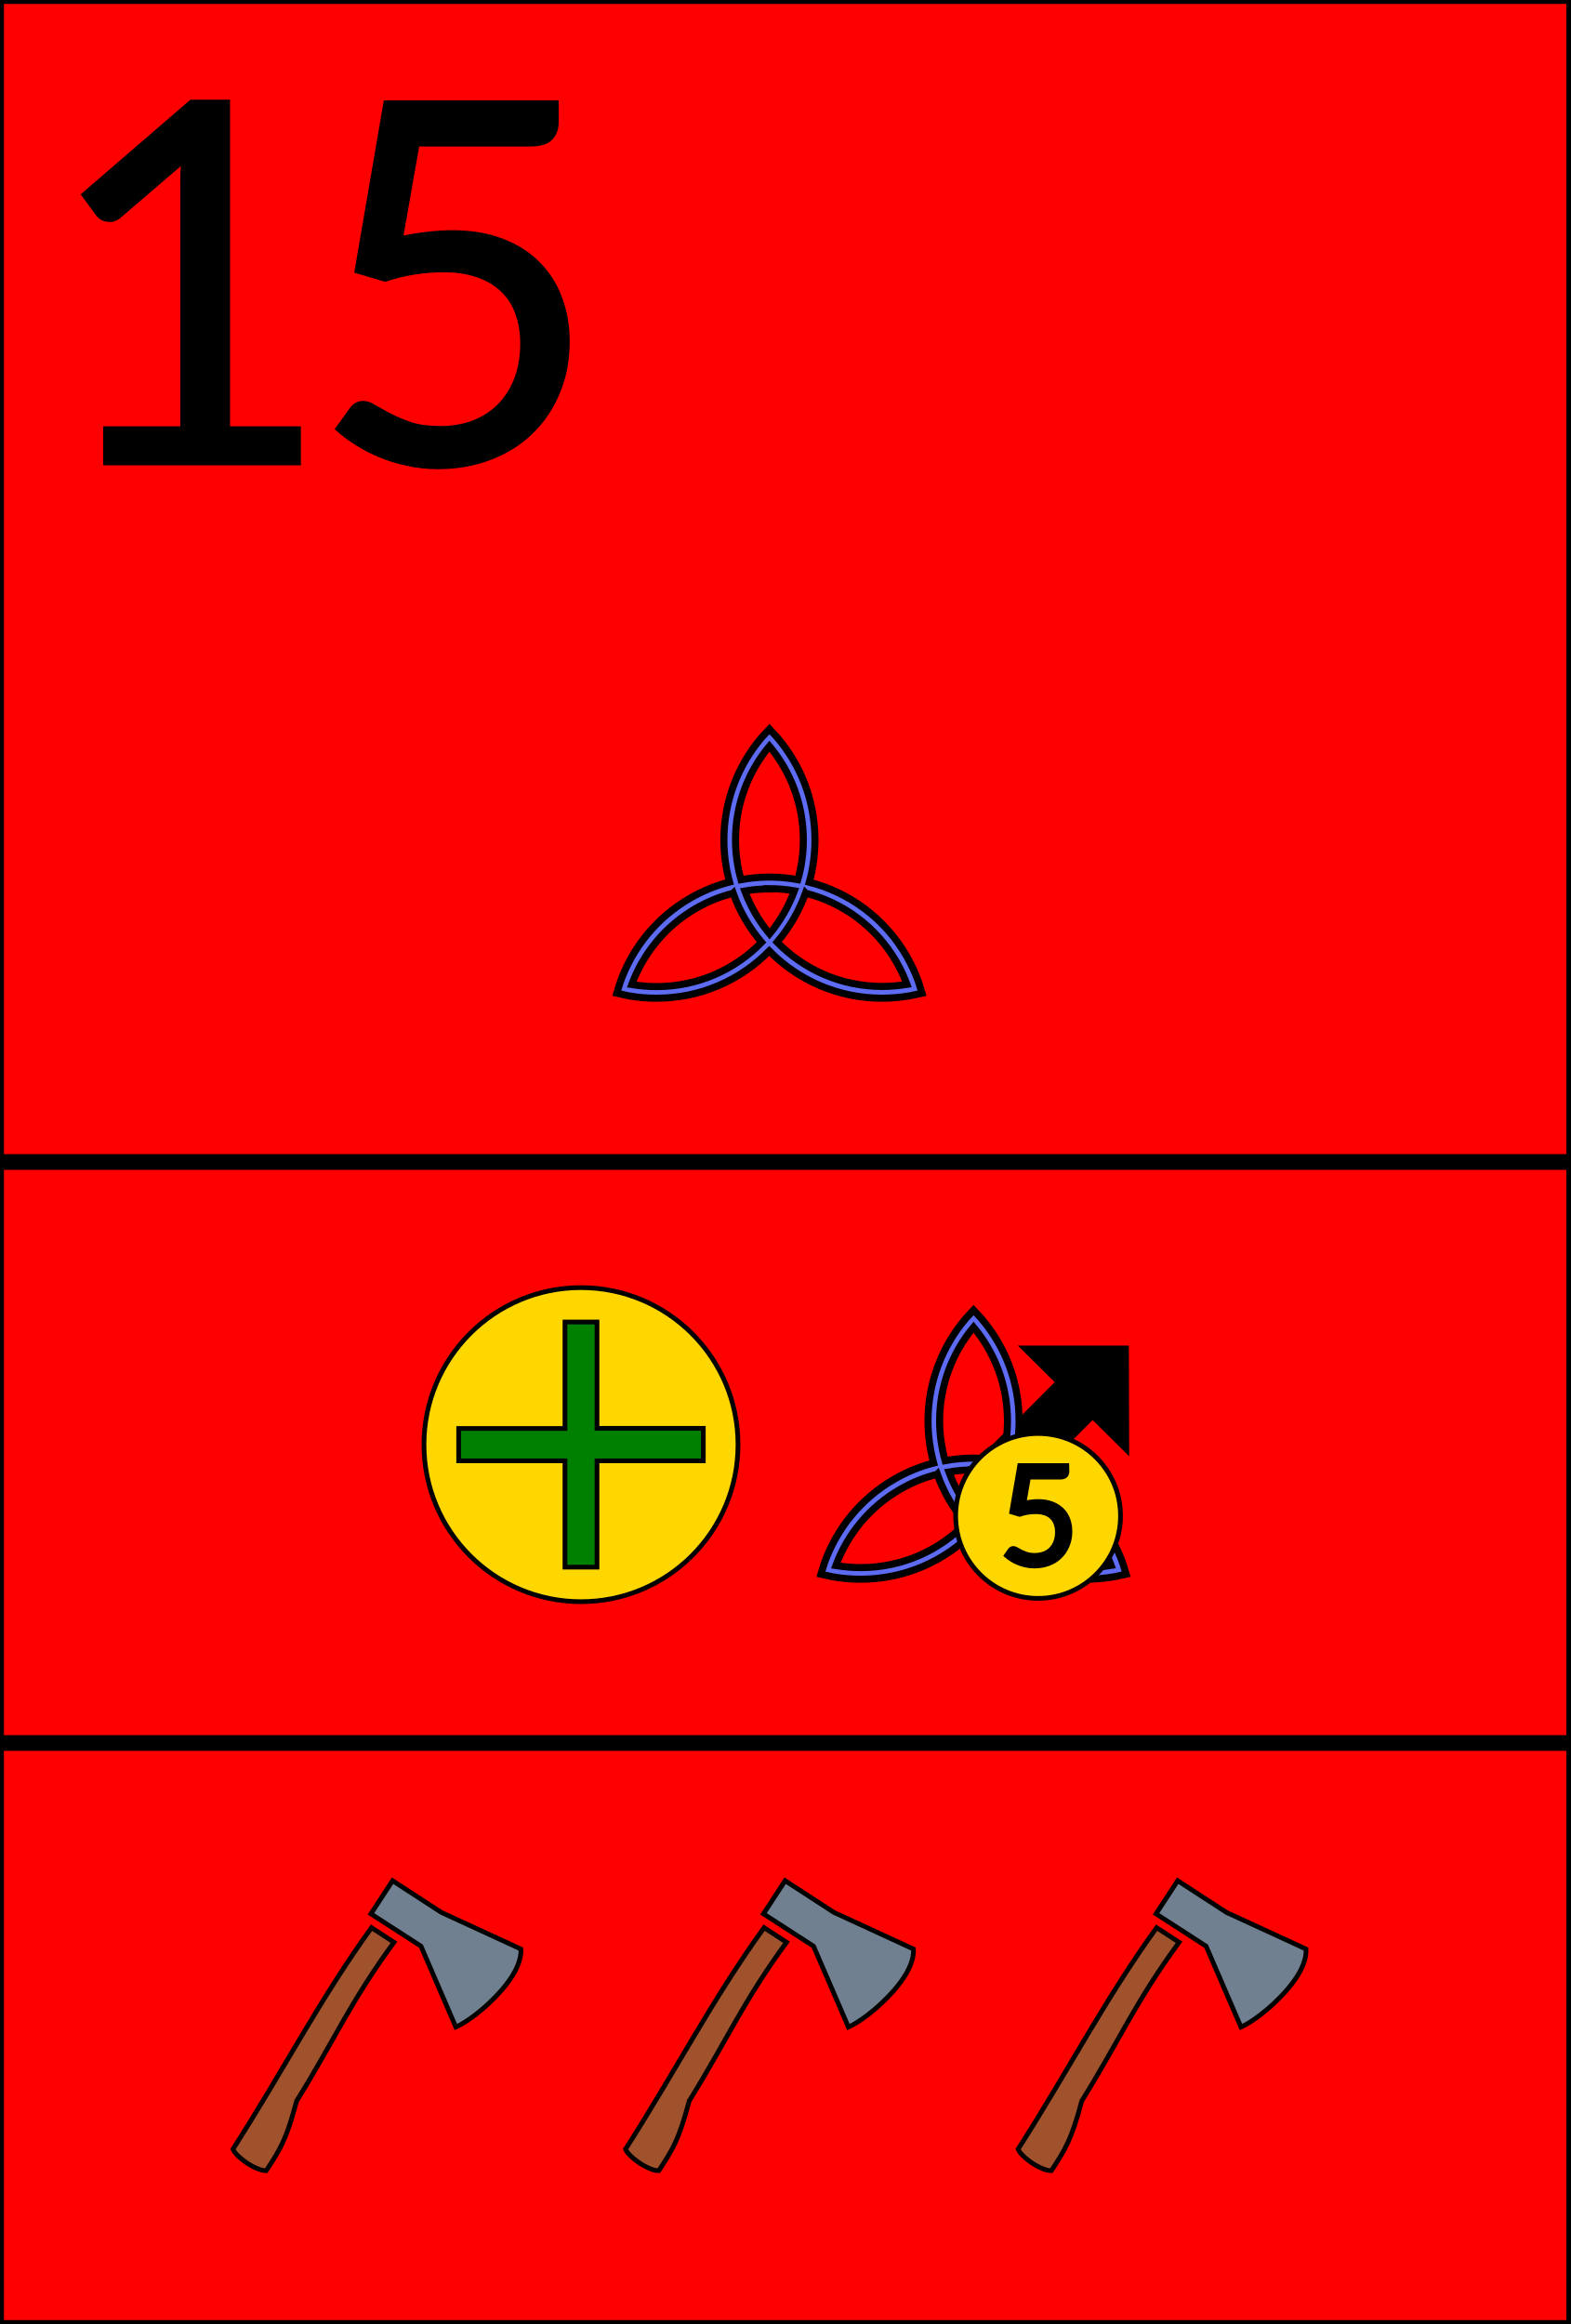
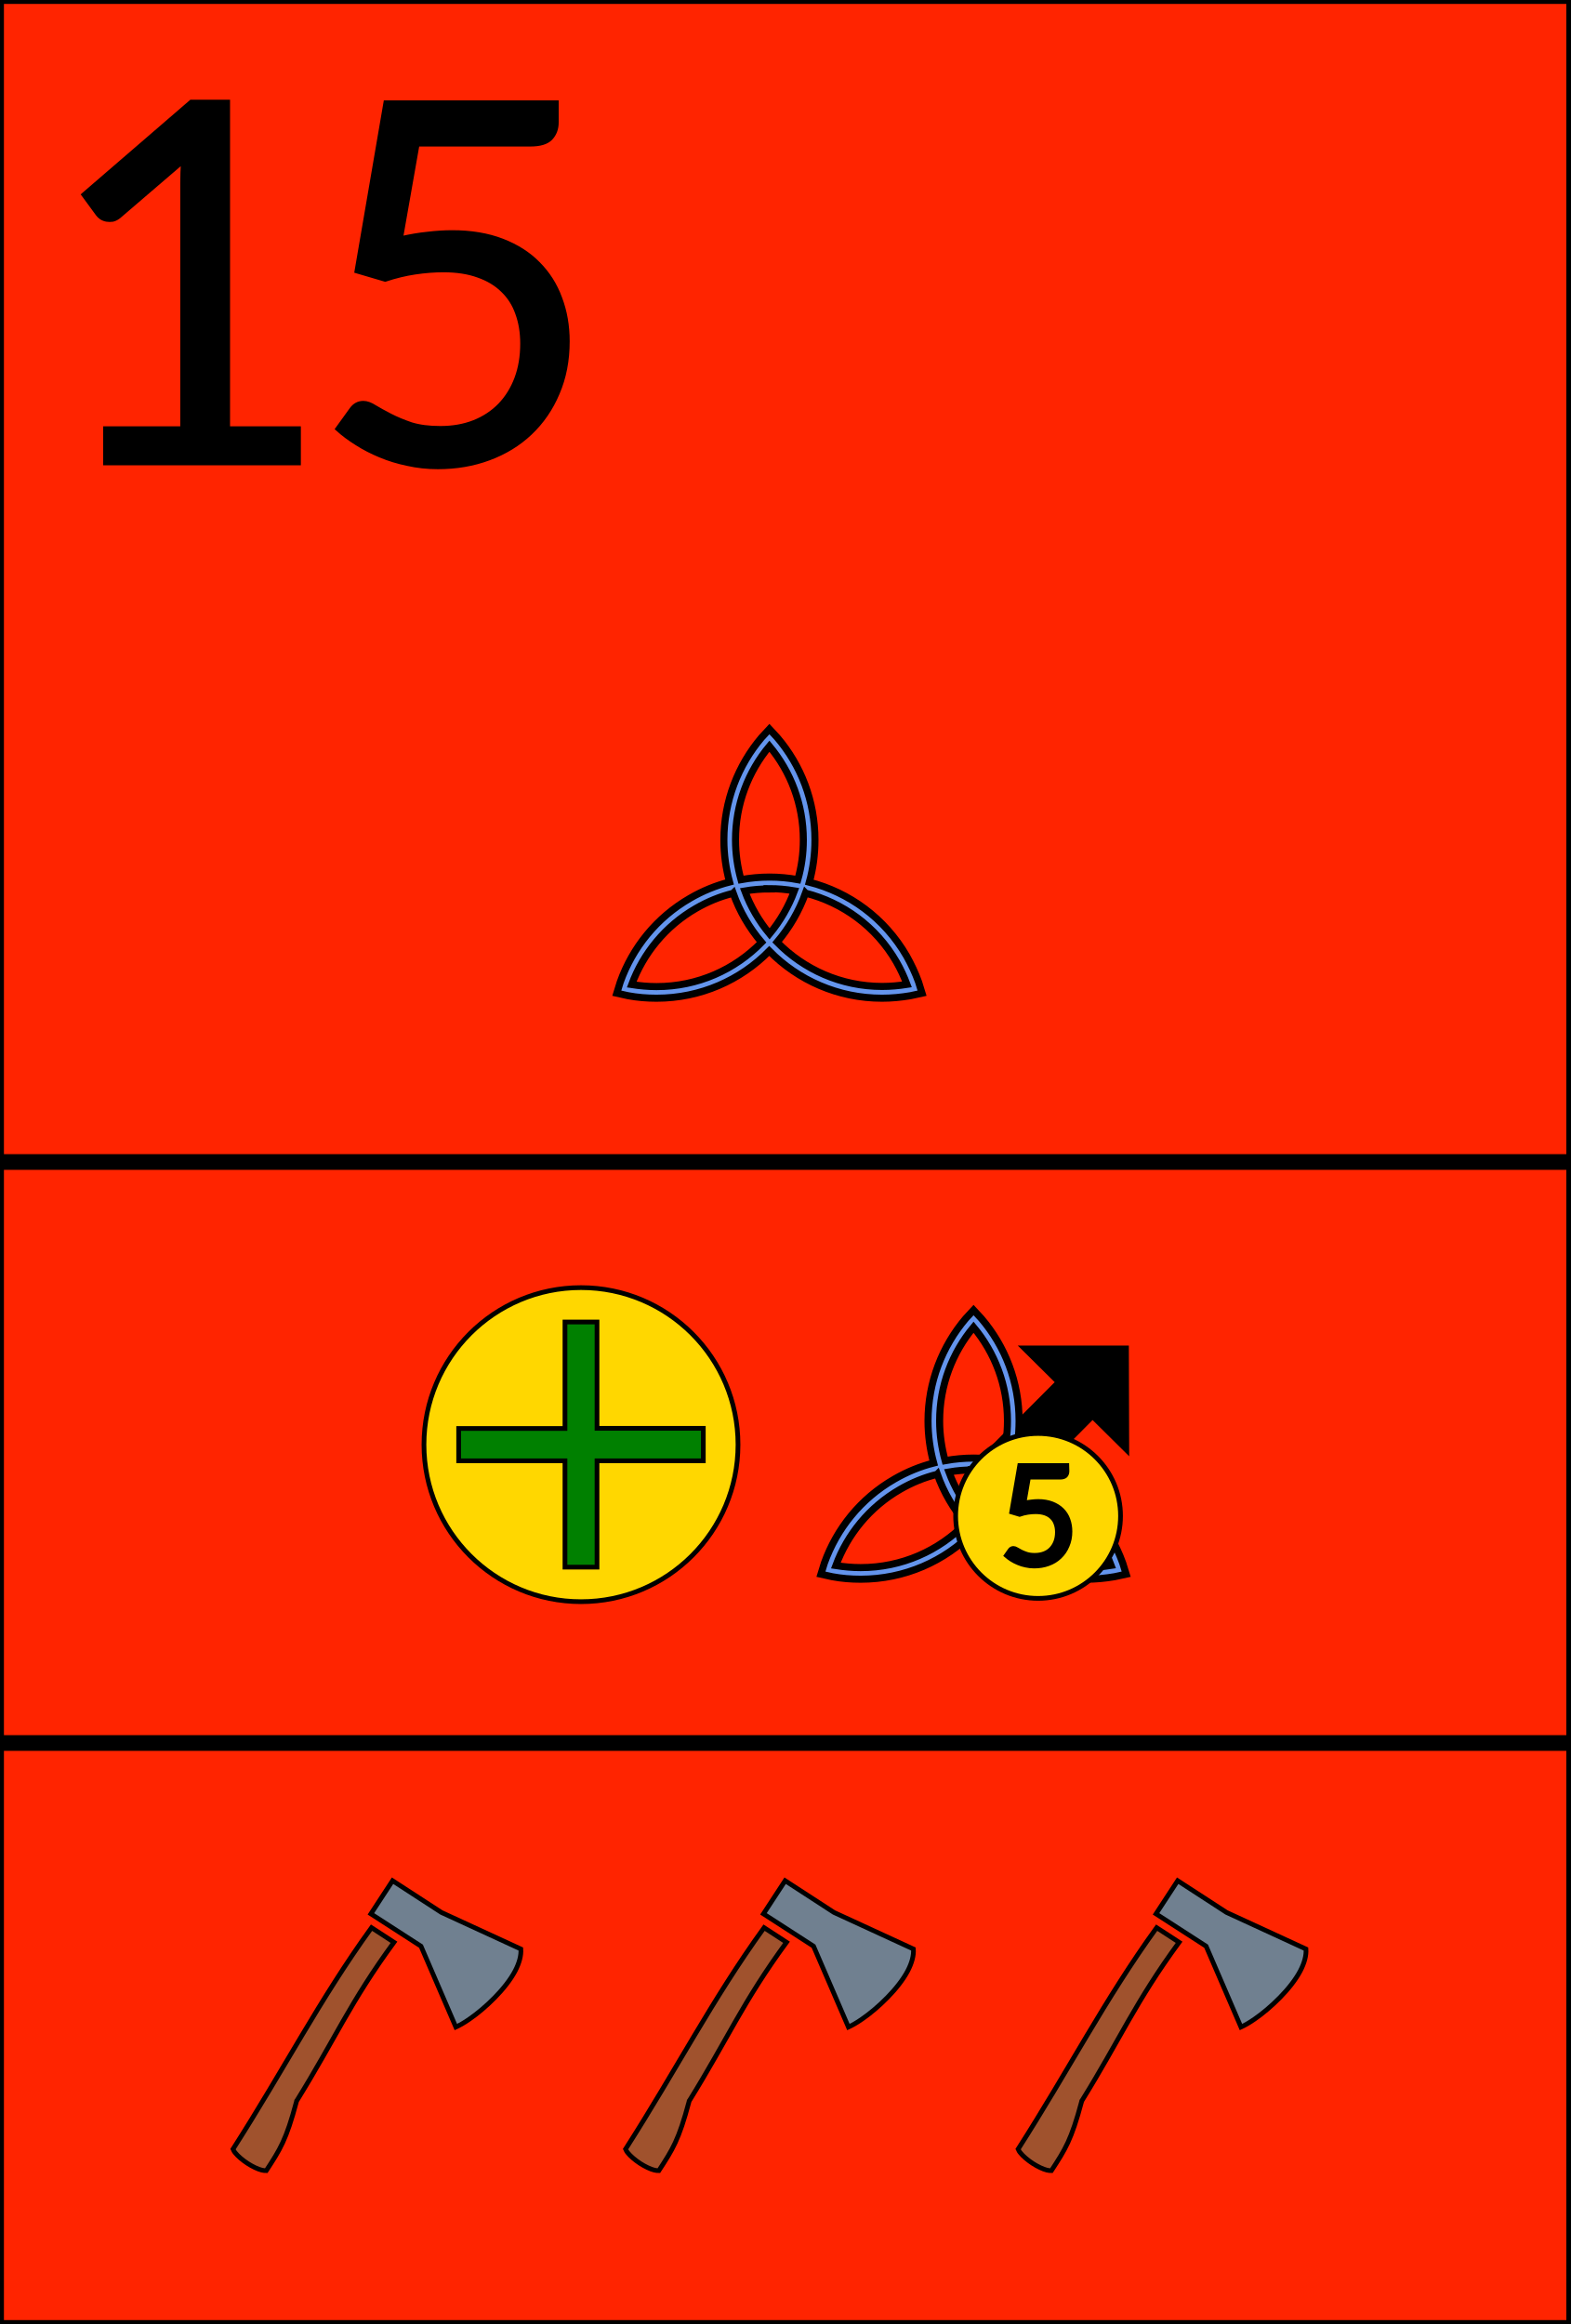
<svg xmlns="http://www.w3.org/2000/svg" height="148" width="100" viewbox="0 0 100 148">
-   <rect x="0" y="0" height="148" width="100" style="fill:#ff0000;stroke:#000000;stroke-width:0.5px" />
+   <rect x="0" y="0" height="148" width="100" style="fill:#ff2400;stroke:#000000;stroke-width:0.5px" />
  <line x1="0" y1="74" x2="100" y2="74" style="stroke:#000000;stroke-width:1px" />
  <line x1="0" y1="111" x2="100" y2="111" style="stroke:#000000;stroke-width:1px" />
  <g transform="translate(2,2)">
    <path d="m 4.72,25.30 H 9.63 V 9.66 q 0,-0.67 0.05,-1.42 L 5.60,11.74 Q 5.39,11.92 5.18,11.97 4.98,12.00 4.80,11.97 4.62,11.94 4.46,11.84 4.32,11.74 4.24,11.63 L 3.34,10.40 10.18,4.50 h 2.32 V 25.30 h 4.51 v 2.18 H 4.72 Z" style="fill:#000000;stroke:#000000;stroke-width:0.3px" />
  </g>
  <g transform="translate(19,2)">
    <path d="m 16.43,5.79 q 0,0.61 -0.38,1.01 -0.37,0.38 -1.28,0.38 h -7.20 L 6.51,13.20 q 0.91,-0.21 1.71,-0.29 0.82,-0.10 1.58,-0.10 1.79,0 3.17,0.53 1.38,0.53 2.29,1.46 0.93,0.93 1.39,2.19 0.48,1.26 0.48,2.75 0,1.82 -0.64,3.30 -0.62,1.47 -1.74,2.53 -1.10,1.04 -2.61,1.60 -1.50,0.56 -3.25,0.56 -1.01,0 -1.94,-0.21 Q 6.03,27.33 5.22,26.99 4.42,26.66 3.73,26.22 3.04,25.79 2.51,25.31 l 0.88,-1.22 Q 3.68,23.68 4.14,23.68 q 0.32,0 0.72,0.26 0.40,0.24 0.98,0.54 0.58,0.30 1.34,0.56 0.78,0.24 1.86,0.24 1.20,0 2.16,-0.38 0.96,-0.38 1.65,-1.09 0.69,-0.72 1.06,-1.71 0.37,-0.99 0.37,-2.22 0,-1.07 -0.32,-1.94 -0.30,-0.86 -0.94,-1.47 -0.62,-0.61 -1.57,-0.94 -0.94,-0.34 -2.21,-0.34 -0.86,0 -1.81,0.14 -0.93,0.14 -1.90,0.46 L 3.73,15.26 5.57,4.54 h 10.86 z" style="fill:#000000;stroke:#000000;stroke-width:0.3px" />
  </g>
  <g transform="translate(39,43)">
-     <path d="m 10.0,4.52 c 1.35,1.62 2.16,3.70 2.16,5.97 0,0.88 -0.12,1.72 -0.35,2.53 -1.19,-0.22 -2.41,-0.22 -3.62,0 -0.22,-0.80 -0.35,-1.65 -0.35,-2.53 0,-2.27 0.81,-4.35 2.16,-5.97 z m -0.02,9.07 c 0.54,0 1.08,0.05 1.61,0.14 -0.37,1.0 -0.91,1.93 -1.58,2.74 -0.67,-0.81 -1.21,-1.73 -1.58,-2.73 0.52,-0.09 1.04,-0.13 1.56,-0.13 z m -2.29,0.29 c 0.41,1.16 1.03,2.21 1.81,3.13 -1.70,1.74 -4.06,2.82 -6.69,2.82 -0.54,0 -1.07,-0.05 -1.58,-0.13 0.73,-1.97 2.13,-3.72 4.09,-4.85 0.76,-0.44 1.55,-0.76 2.36,-0.96 z m 4.62,0 c 2.35,0.60 4.47,2.11 5.78,4.38 0.27,0.47 0.49,0.95 0.67,1.43 -0.51,0.08 -1.04,0.13 -1.58,0.13 -2.62,0 -4.99,-1.08 -6.69,-2.82 0.78,-0.92 1.40,-1.98 1.81,-3.13 z m 7.41,6.37 -0.22,-0.71 c -0.20,-0.56 -0.46,-1.11 -0.76,-1.65 -1.40,-2.43 -3.67,-4.06 -6.20,-4.71 0.24,-0.86 0.36,-1.76 0.36,-2.69 0,-2.49 -0.90,-4.76 -2.40,-6.52 L 10.0,3.43 9.50,3.97 C 8.01,5.73 7.10,8.01 7.10,10.49 c 0,0.93 0.13,1.83 0.36,2.68 -0.86,0.22 -1.70,0.56 -2.51,1.03 -2.15,1.24 -3.67,3.16 -4.45,5.34 l -0.22,0.71 0.72,0.16 c 0.59,0.11 1.19,0.16 1.81,0.16 2.81,0 5.35,-1.15 7.18,-3.01 1.83,1.86 4.37,3.01 7.18,3.01 0.62,0 1.22,-0.06 1.81,-0.16 z" style="fill:#5d6cf3;stroke:#000000;stroke-width:0.45px" />
+     <path d="m 10.0,4.52 c 1.35,1.62 2.16,3.70 2.16,5.97 0,0.88 -0.12,1.72 -0.35,2.53 -1.19,-0.22 -2.41,-0.22 -3.62,0 -0.22,-0.80 -0.35,-1.65 -0.35,-2.53 0,-2.27 0.81,-4.35 2.16,-5.97 z m -0.02,9.07 c 0.54,0 1.08,0.05 1.61,0.14 -0.37,1.0 -0.91,1.93 -1.58,2.74 -0.67,-0.81 -1.21,-1.73 -1.58,-2.73 0.52,-0.09 1.04,-0.13 1.56,-0.13 z m -2.29,0.29 c 0.41,1.16 1.03,2.21 1.81,3.13 -1.70,1.74 -4.06,2.82 -6.69,2.82 -0.54,0 -1.07,-0.05 -1.58,-0.13 0.73,-1.97 2.13,-3.72 4.09,-4.85 0.76,-0.44 1.55,-0.76 2.36,-0.96 z m 4.62,0 c 2.35,0.60 4.47,2.11 5.78,4.38 0.27,0.47 0.49,0.95 0.67,1.43 -0.51,0.08 -1.04,0.13 -1.58,0.13 -2.62,0 -4.99,-1.08 -6.69,-2.82 0.78,-0.92 1.40,-1.98 1.81,-3.13 z m 7.41,6.37 -0.22,-0.71 c -0.20,-0.56 -0.46,-1.11 -0.76,-1.65 -1.40,-2.43 -3.67,-4.06 -6.20,-4.71 0.24,-0.86 0.36,-1.76 0.36,-2.69 0,-2.49 -0.90,-4.76 -2.40,-6.52 L 10.0,3.43 9.50,3.97 C 8.01,5.73 7.10,8.01 7.10,10.49 c 0,0.93 0.13,1.83 0.36,2.68 -0.86,0.22 -1.70,0.56 -2.51,1.03 -2.15,1.24 -3.67,3.16 -4.45,5.34 l -0.22,0.71 0.72,0.16 c 0.59,0.11 1.19,0.16 1.81,0.16 2.81,0 5.35,-1.15 7.18,-3.01 1.83,1.86 4.37,3.01 7.18,3.01 0.62,0 1.22,-0.06 1.81,-0.16 z" style="fill:#6495ed;stroke:#000000;stroke-width:0.45px" />
  </g>
  <g transform="translate(27,80)">
    <circle cx="10" cy="12" r="10" style="fill:#ffd700;stroke:#000000;stroke-width:0.3px" />
    <path d="m 11.02,4.19 v 6.77 h 6.77 v 2.07 h -6.77 v 6.77 H 8.98 V 13.03 H 2.21 V 10.97 H 8.98 V 4.19 z" style="fill:#008000;stroke:#000000;stroke-width:0.3px" />
  </g>
  <g transform="translate(52,80)">
    <path d="m 12.65,10.76 2.73,-2.74 -1.10,-1.09 -1.10,-1.09 3.28,0 3.28,0 0.01,3.27 0.01,3.27 -1.09,-1.08 -1.09,-1.08 -2.72,2.74 -2.72,2.74 -0.63,-0.62 c -0.35,-0.34 -0.84,-0.83 -1.10,-1.08 L 9.92,13.51 z" style="fill:#000000;stroke:#000000;stroke-width:0.3px" />
-     <path d="m 10.0,4.52 c 1.35,1.62 2.16,3.70 2.16,5.97 0,0.88 -0.12,1.72 -0.35,2.53 -1.19,-0.22 -2.41,-0.22 -3.62,0 -0.22,-0.80 -0.35,-1.65 -0.35,-2.53 0,-2.27 0.81,-4.35 2.16,-5.97 z m -0.02,9.07 c 0.54,0 1.08,0.05 1.61,0.14 -0.37,1.0 -0.91,1.93 -1.58,2.74 -0.67,-0.81 -1.21,-1.73 -1.58,-2.73 0.52,-0.09 1.04,-0.13 1.56,-0.13 z m -2.29,0.29 c 0.41,1.16 1.03,2.21 1.81,3.13 -1.70,1.74 -4.06,2.82 -6.69,2.82 -0.54,0 -1.07,-0.05 -1.58,-0.13 0.73,-1.97 2.13,-3.72 4.09,-4.85 0.76,-0.44 1.55,-0.76 2.36,-0.96 z m 4.62,0 c 2.35,0.60 4.47,2.11 5.78,4.38 0.27,0.47 0.49,0.95 0.67,1.43 -0.51,0.08 -1.04,0.13 -1.58,0.13 -2.62,0 -4.99,-1.08 -6.69,-2.82 0.78,-0.92 1.40,-1.98 1.81,-3.13 z m 7.41,6.37 -0.22,-0.71 c -0.20,-0.56 -0.46,-1.11 -0.76,-1.65 -1.40,-2.43 -3.67,-4.06 -6.20,-4.71 0.24,-0.86 0.36,-1.76 0.36,-2.69 0,-2.49 -0.90,-4.76 -2.40,-6.52 L 10.0,3.43 9.50,3.97 C 8.01,5.73 7.10,8.01 7.10,10.49 c 0,0.93 0.13,1.83 0.36,2.68 -0.86,0.22 -1.70,0.56 -2.51,1.03 -2.15,1.24 -3.67,3.16 -4.45,5.34 l -0.22,0.71 0.72,0.16 c 0.59,0.11 1.19,0.16 1.81,0.16 2.81,0 5.35,-1.15 7.18,-3.01 1.83,1.86 4.37,3.01 7.18,3.01 0.62,0 1.22,-0.06 1.81,-0.16 z" style="fill:#5d6cf3;stroke:#000000;stroke-width:0.45px" />
+     <path d="m 10.0,4.52 c 1.35,1.62 2.16,3.70 2.16,5.97 0,0.88 -0.12,1.72 -0.35,2.53 -1.19,-0.22 -2.41,-0.22 -3.62,0 -0.22,-0.80 -0.35,-1.65 -0.35,-2.53 0,-2.27 0.81,-4.35 2.16,-5.97 z m -0.02,9.07 c 0.54,0 1.08,0.05 1.61,0.14 -0.37,1.0 -0.91,1.93 -1.58,2.74 -0.67,-0.81 -1.21,-1.73 -1.58,-2.73 0.52,-0.09 1.04,-0.13 1.56,-0.13 z m -2.29,0.29 c 0.41,1.16 1.03,2.21 1.81,3.13 -1.70,1.74 -4.06,2.82 -6.69,2.82 -0.54,0 -1.07,-0.05 -1.58,-0.13 0.73,-1.97 2.13,-3.72 4.09,-4.85 0.76,-0.44 1.55,-0.76 2.36,-0.96 z m 4.62,0 c 2.35,0.60 4.47,2.11 5.78,4.38 0.27,0.47 0.49,0.95 0.67,1.43 -0.51,0.08 -1.04,0.13 -1.58,0.13 -2.62,0 -4.99,-1.08 -6.69,-2.82 0.78,-0.92 1.40,-1.98 1.81,-3.13 z m 7.41,6.37 -0.22,-0.71 c -0.20,-0.56 -0.46,-1.11 -0.76,-1.65 -1.40,-2.43 -3.67,-4.06 -6.20,-4.71 0.24,-0.86 0.36,-1.76 0.36,-2.69 0,-2.49 -0.90,-4.76 -2.40,-6.52 L 10.0,3.43 9.50,3.97 C 8.01,5.73 7.10,8.01 7.10,10.49 c 0,0.93 0.13,1.83 0.36,2.68 -0.86,0.22 -1.70,0.56 -2.51,1.03 -2.15,1.24 -3.67,3.16 -4.45,5.34 l -0.22,0.71 0.72,0.16 c 0.59,0.11 1.19,0.16 1.81,0.16 2.81,0 5.35,-1.15 7.18,-3.01 1.83,1.86 4.37,3.01 7.18,3.01 0.62,0 1.22,-0.06 1.81,-0.16 z" style="fill:#6495ed;stroke:#000000;stroke-width:0.45px" />
    <circle cx="14.11" cy="16.54" r="5.25" style="fill:#ffd700;stroke:#000000;stroke-width:0.3px" />
    <path d="m 15.95,13.69 q 0,0.17 -0.10,0.28 -0.10,0.10 -0.35,0.10 H 13.50 l -0.29,1.66 q 0.25,-0.06 0.47,-0.08 0.23,-0.03 0.44,-0.03 0.49,0 0.88,0.15 0.38,0.15 0.63,0.40 0.26,0.26 0.38,0.60 0.13,0.35 0.13,0.76 0,0.50 -0.18,0.91 -0.17,0.41 -0.48,0.70 -0.30,0.29 -0.72,0.44 -0.41,0.15 -0.90,0.15 -0.28,0 -0.54,-0.06 -0.25,-0.05 -0.48,-0.15 -0.22,-0.09 -0.41,-0.21 -0.19,-0.12 -0.34,-0.25 l 0.24,-0.34 q 0.08,-0.11 0.21,-0.11 0.09,0 0.20,0.07 0.11,0.07 0.27,0.15 0.16,0.08 0.37,0.15 0.22,0.07 0.51,0.07 0.33,0 0.60,-0.10 0.27,-0.10 0.46,-0.30 0.19,-0.20 0.29,-0.47 0.10,-0.27 0.10,-0.61 0,-0.30 -0.09,-0.54 -0.08,-0.24 -0.26,-0.41 -0.17,-0.17 -0.43,-0.26 -0.26,-0.09 -0.61,-0.09 -0.24,0 -0.50,0.04 -0.26,0.04 -0.52,0.13 l -0.50,-0.15 0.51,-2.96 h 3.00 z" style="fill:#000000;stroke:#000000;stroke-width:0.3px" />
  </g>
  <g transform="translate(14,117)">
    <path d="m 11.0,2.77 -1.38,2.11 3.19,2.06 2.22,5.15 c 0.22,-0.10 0.53,-0.27 0.87,-0.51 0.51,-0.35 1.08,-0.83 1.61,-1.37 0.53,-0.54 1.00,-1.13 1.30,-1.70 0.26,-0.50 0.39,-0.98 0.36,-1.39 L 14.11,4.79 Z" style="fill:#708090;stroke:#000000;stroke-width:0.3px" />
    <path d="M 9.66,5.76 C 6.35,10.34 4.10,14.76 0.84,19.86 c 0,0 0,0 0.01,0.02 0.01,0.04 0.06,0.14 0.14,0.23 0.16,0.20 0.45,0.45 0.77,0.66 0.31,0.20 0.66,0.37 0.91,0.43 0.13,0.03 0.23,0.04 0.27,0.03 0.01,0 0.01,0 0.02,0 0.88,-1.35 1.27,-1.95 1.92,-4.39 l 0.01,-0.05 0.03,-0.04 c 2.41,-3.89 3.38,-6.25 6.17,-10.06 z" style="fill:#a0522d;stroke:#000000;stroke-width:0.3px" />
  </g>
  <g transform="translate(39,117)">
    <path d="m 11.0,2.77 -1.38,2.11 3.19,2.06 2.22,5.15 c 0.22,-0.10 0.53,-0.27 0.87,-0.51 0.51,-0.35 1.08,-0.83 1.61,-1.37 0.53,-0.54 1.00,-1.13 1.30,-1.70 0.26,-0.50 0.39,-0.98 0.36,-1.39 L 14.11,4.79 Z" style="fill:#708090;stroke:#000000;stroke-width:0.3px" />
    <path d="M 9.66,5.76 C 6.35,10.34 4.10,14.76 0.84,19.86 c 0,0 0,0 0.01,0.02 0.01,0.04 0.06,0.14 0.14,0.23 0.16,0.20 0.45,0.45 0.77,0.66 0.31,0.20 0.66,0.37 0.91,0.43 0.13,0.03 0.23,0.04 0.27,0.03 0.01,0 0.01,0 0.02,0 0.88,-1.35 1.27,-1.95 1.92,-4.39 l 0.01,-0.05 0.03,-0.04 c 2.41,-3.89 3.38,-6.25 6.17,-10.06 z" style="fill:#a0522d;stroke:#000000;stroke-width:0.3px" />
  </g>
  <g transform="translate(64,117)">
    <path d="m 11.0,2.77 -1.38,2.11 3.19,2.06 2.22,5.15 c 0.22,-0.10 0.53,-0.27 0.87,-0.51 0.51,-0.35 1.08,-0.83 1.61,-1.37 0.53,-0.54 1.00,-1.13 1.30,-1.70 0.26,-0.50 0.39,-0.98 0.36,-1.39 L 14.11,4.79 Z" style="fill:#708090;stroke:#000000;stroke-width:0.3px" />
    <path d="M 9.66,5.76 C 6.35,10.34 4.10,14.76 0.84,19.86 c 0,0 0,0 0.01,0.02 0.01,0.04 0.06,0.14 0.14,0.23 0.16,0.20 0.45,0.45 0.77,0.66 0.31,0.20 0.66,0.37 0.91,0.43 0.13,0.03 0.23,0.04 0.27,0.03 0.01,0 0.01,0 0.02,0 0.88,-1.35 1.27,-1.95 1.92,-4.39 l 0.01,-0.05 0.03,-0.04 c 2.41,-3.89 3.38,-6.25 6.17,-10.06 z" style="fill:#a0522d;stroke:#000000;stroke-width:0.3px" />
  </g>
</svg>
